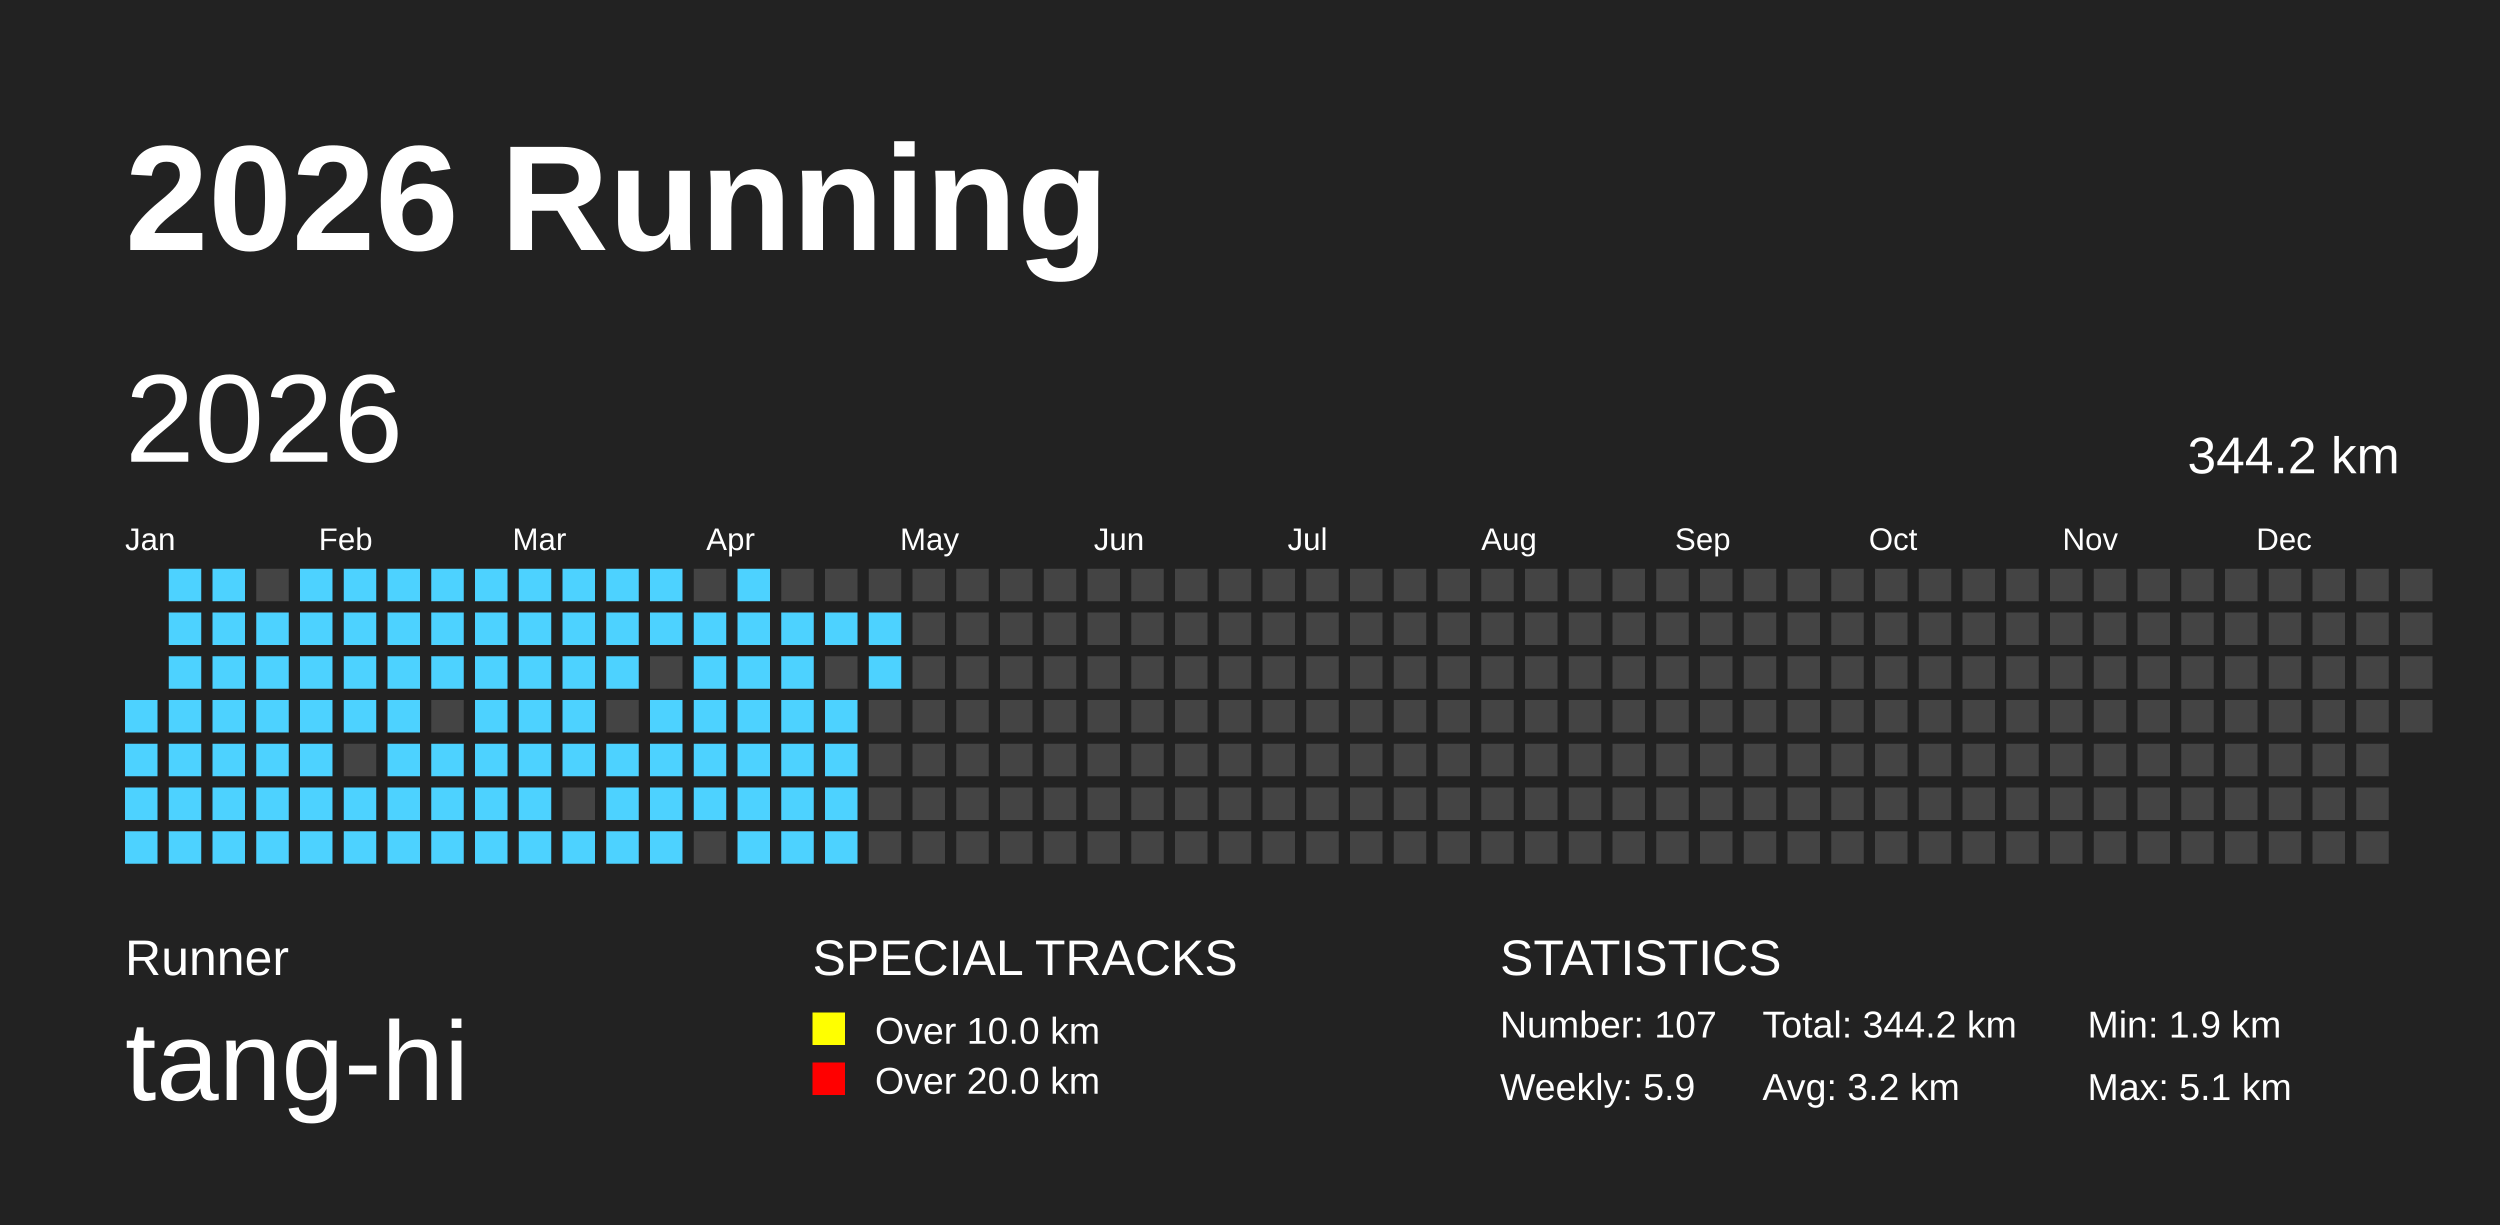
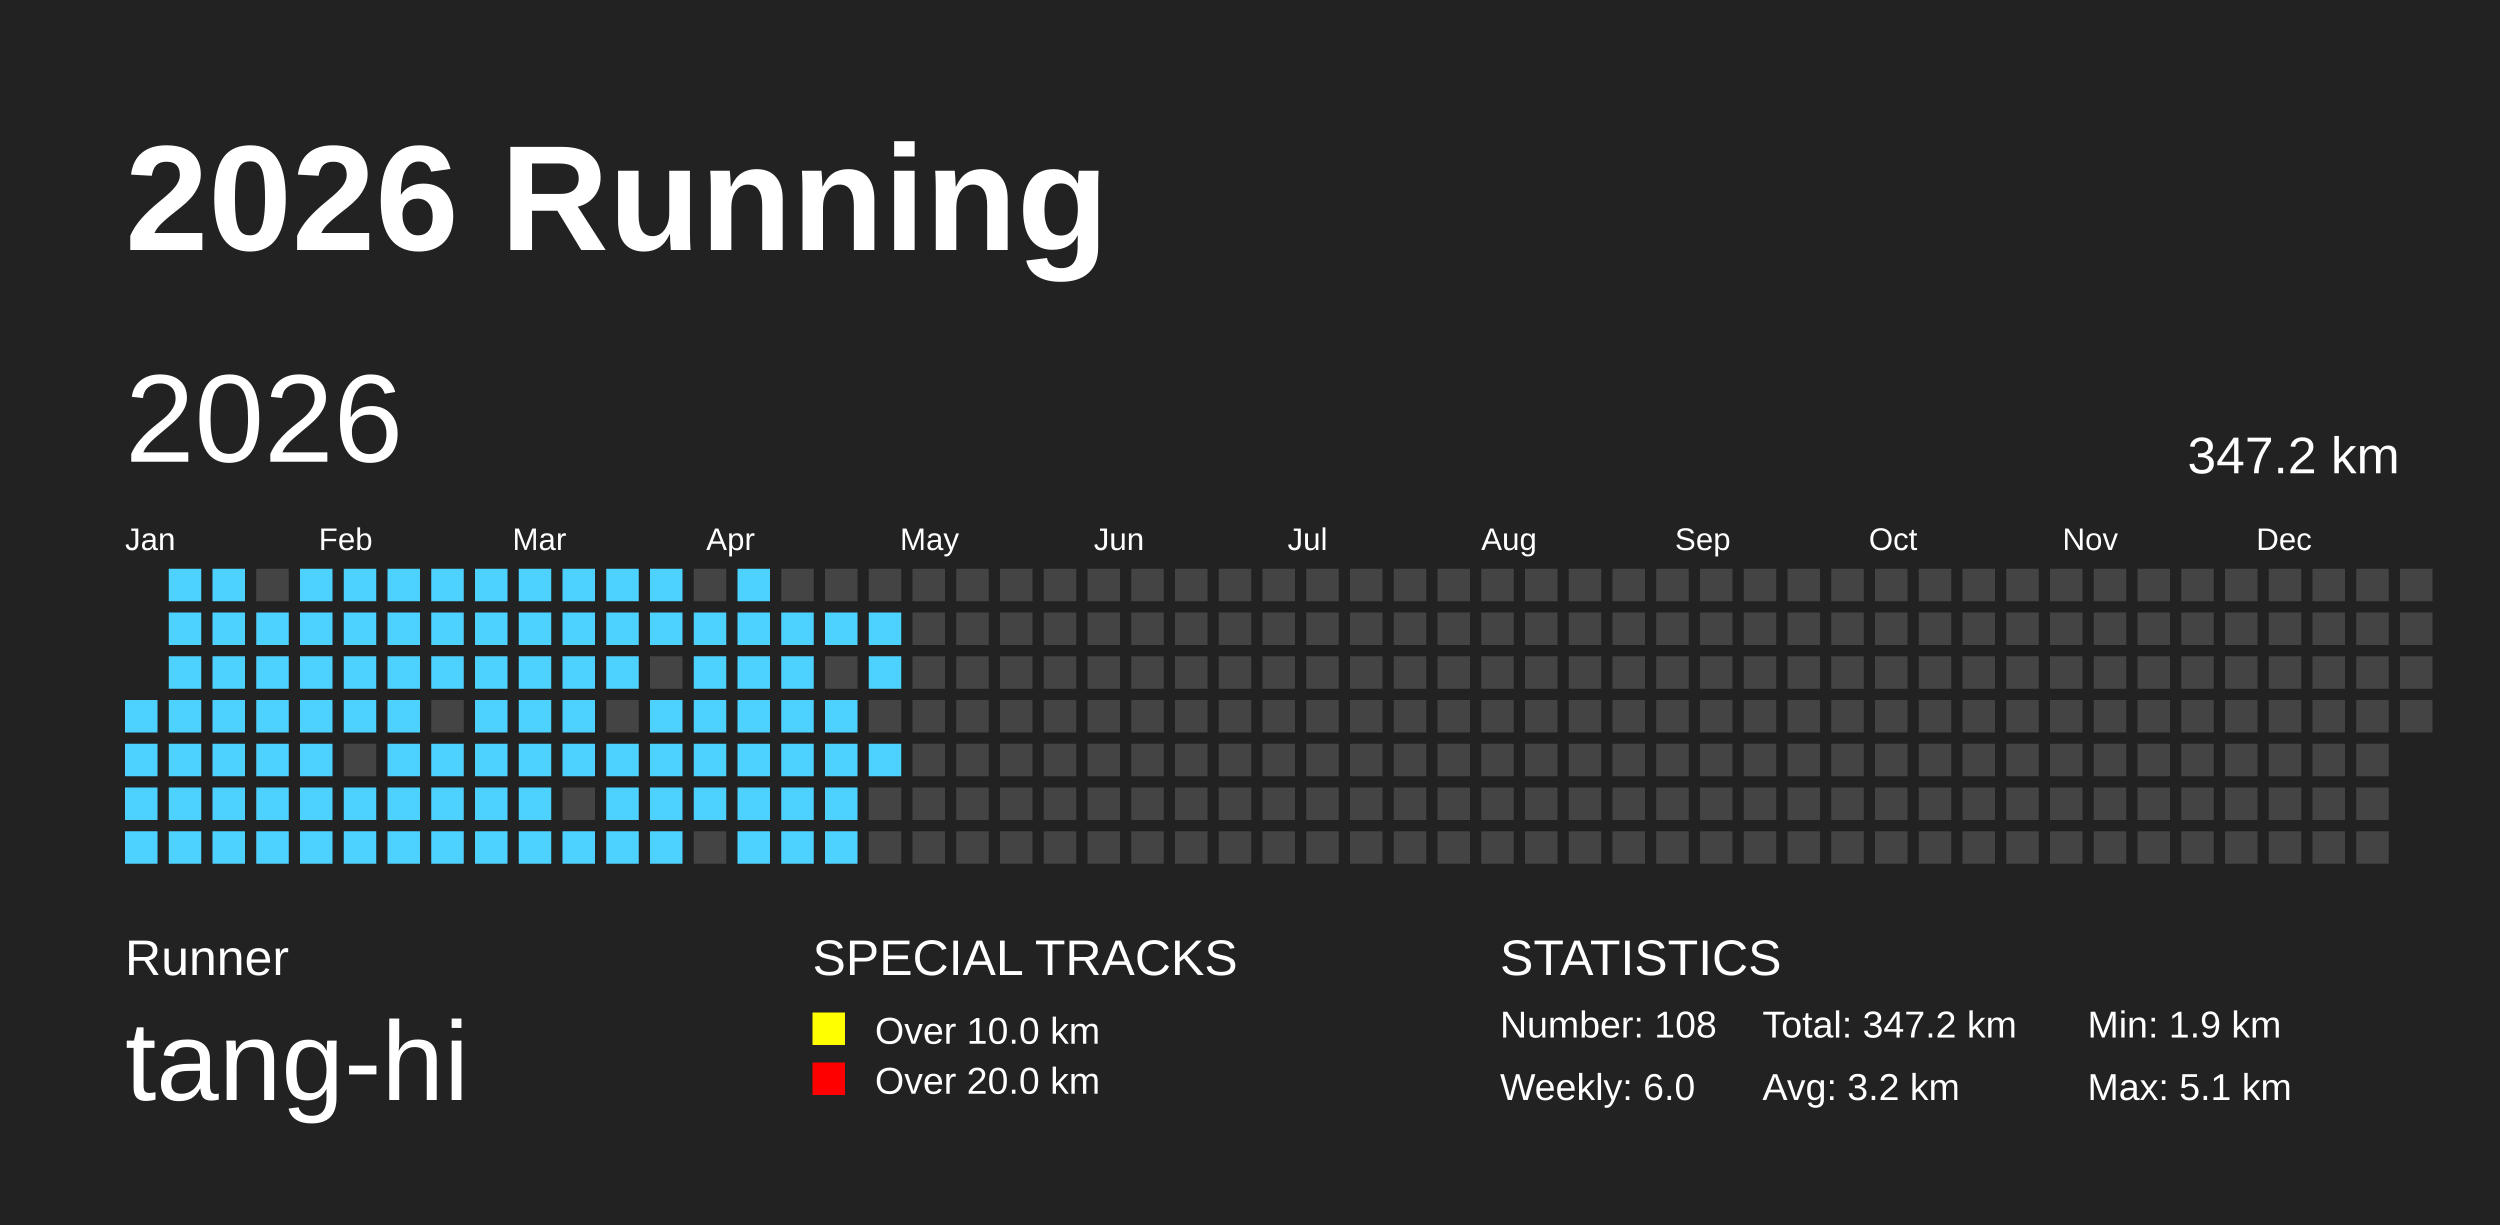
<svg xmlns="http://www.w3.org/2000/svg" baseProfile="full" height="98mm" version="1.1" viewBox="0,0,200,98" width="200mm">
  <defs />
  <rect fill="#222222" height="98" width="200" x="0" y="0" />
  <text fill="#FFFFFF" style="font-size:12px; font-family:Arial; font-weight:bold;" x="10" y="20">2026 Running</text>
  <text fill="#FFFFFF" style="font-size:4px; font-family:Arial" x="10" y="78">Runner</text>
  <text fill="#FFFFFF" style="font-size:9px; font-family:Arial" x="10" y="88">tang-hi</text>
  <text fill="#FFFFFF" style="font-size:4px; font-family:Arial" x="65" y="78">SPECIAL TRACKS</text>
  <rect fill="yellow" height="2.6" width="2.6" x="65" y="81" />
  <text fill="#FFFFFF" style="font-size:3px; font-family:Arial" x="70" y="83.5">Over 10.0 km</text>
  <rect fill="red" height="2.6" width="2.6" x="65" y="85" />
  <text fill="#FFFFFF" style="font-size:3px; font-family:Arial" x="70" y="87.5">Over 20.0 km</text>
  <text fill="#FFFFFF" style="font-size:4px; font-family:Arial" x="120" y="78">STATISTICS</text>
-   <text fill="#FFFFFF" style="font-size:3px; font-family:Arial" x="120" y="83">Number: 107</text>
-   <text fill="#FFFFFF" style="font-size:3px; font-family:Arial" x="120" y="88">Weekly: 5.9</text>
-   <text fill="#FFFFFF" style="font-size:3px; font-family:Arial" x="141" y="83">Total: 344.2 km</text>
+   <text fill="#FFFFFF" style="font-size:3px; font-family:Arial" x="120" y="83">Number: 108</text>
+   <text fill="#FFFFFF" style="font-size:3px; font-family:Arial" x="120" y="88">Weekly: 6.0</text>
+   <text fill="#FFFFFF" style="font-size:3px; font-family:Arial" x="141" y="83">Total: 347.2 km</text>
  <text fill="#FFFFFF" style="font-size:3px; font-family:Arial" x="141" y="88">Avg: 3.2 km</text>
  <text fill="#FFFFFF" style="font-size:3px; font-family:Arial" x="167" y="83">Min: 1.9 km</text>
  <text fill="#FFFFFF" style="font-size:3px; font-family:Arial" x="167" y="88">Max: 5.1 km</text>
  <text dominant-baseline="hanging" fill="#FFFFFF" style="font-size:10.0px; font-family:Arial;" x="10" y="30">2026</text>
-   <text dominant-baseline="hanging" fill="#FFFFFF" style="font-size:4.125px; font-family:Arial;" x="175" y="35">344.2 km</text>
+   <text dominant-baseline="hanging" fill="#FFFFFF" style="font-size:4.125px; font-family:Arial;" x="175" y="35">347.2 km</text>
  <text fill="#FFFFFF" style="font-size:2.5px; font-family:Arial" x="10.0" y="44">Jan</text>
  <text fill="#FFFFFF" style="font-size:2.5px; font-family:Arial" x="25.5" y="44">Feb</text>
  <text fill="#FFFFFF" style="font-size:2.5px; font-family:Arial" x="41.0" y="44">Mar</text>
  <text fill="#FFFFFF" style="font-size:2.5px; font-family:Arial" x="56.5" y="44">Apr</text>
  <text fill="#FFFFFF" style="font-size:2.5px; font-family:Arial" x="72.0" y="44">May</text>
  <text fill="#FFFFFF" style="font-size:2.5px; font-family:Arial" x="87.5" y="44">Jun</text>
  <text fill="#FFFFFF" style="font-size:2.5px; font-family:Arial" x="103.0" y="44">Jul</text>
  <text fill="#FFFFFF" style="font-size:2.5px; font-family:Arial" x="118.5" y="44">Aug</text>
  <text fill="#FFFFFF" style="font-size:2.5px; font-family:Arial" x="134.0" y="44">Sep</text>
  <text fill="#FFFFFF" style="font-size:2.5px; font-family:Arial" x="149.5" y="44">Oct</text>
  <text fill="#FFFFFF" style="font-size:2.5px; font-family:Arial" x="165.0" y="44">Nov</text>
  <text fill="#FFFFFF" style="font-size:2.5px; font-family:Arial" x="180.5" y="44">Dec</text>
  <rect fill="#4DD2FF" height="2.6" width="2.6" x="10.0" y="56.0" />
  <rect fill="#4DD2FF" height="2.6" width="2.6" x="10.0" y="59.5" />
  <rect fill="#4DD2FF" height="2.6" width="2.6" x="10.0" y="63.0" />
  <rect fill="#4DD2FF" height="2.6" width="2.6" x="10.0" y="66.5" />
  <rect fill="#4DD2FF" height="2.6" width="2.6" x="13.5" y="45.5" />
  <rect fill="#4DD2FF" height="2.6" width="2.6" x="13.5" y="49.0" />
  <rect fill="#4DD2FF" height="2.6" width="2.6" x="13.5" y="52.5" />
  <rect fill="#4DD2FF" height="2.6" width="2.6" x="13.5" y="56.0" />
  <rect fill="#4DD2FF" height="2.6" width="2.6" x="13.5" y="59.5" />
  <rect fill="#4DD2FF" height="2.6" width="2.6" x="13.5" y="63.0" />
  <rect fill="#4DD2FF" height="2.6" width="2.6" x="13.5" y="66.5" />
  <rect fill="#4DD2FF" height="2.6" width="2.6" x="17.0" y="45.5" />
  <rect fill="#4DD2FF" height="2.6" width="2.6" x="17.0" y="49.0" />
  <rect fill="#4DD2FF" height="2.6" width="2.6" x="17.0" y="52.5" />
  <rect fill="#4DD2FF" height="2.6" width="2.6" x="17.0" y="56.0" />
  <rect fill="#4DD2FF" height="2.6" width="2.6" x="17.0" y="59.5" />
  <rect fill="#4DD2FF" height="2.6" width="2.6" x="17.0" y="63.0" />
  <rect fill="#4DD2FF" height="2.6" width="2.6" x="17.0" y="66.5" />
  <rect fill="#444444" height="2.6" width="2.6" x="20.5" y="45.5" />
  <rect fill="#4DD2FF" height="2.6" width="2.6" x="20.5" y="49.0" />
  <rect fill="#4DD2FF" height="2.6" width="2.6" x="20.5" y="52.5" />
  <rect fill="#4DD2FF" height="2.6" width="2.6" x="20.5" y="56.0" />
  <rect fill="#4DD2FF" height="2.6" width="2.6" x="20.5" y="59.5" />
  <rect fill="#4DD2FF" height="2.6" width="2.6" x="20.5" y="63.0" />
  <rect fill="#4DD2FF" height="2.6" width="2.6" x="20.5" y="66.5" />
  <rect fill="#4DD2FF" height="2.6" width="2.6" x="24.0" y="45.5" />
  <rect fill="#4DD2FF" height="2.6" width="2.6" x="24.0" y="49.0" />
  <rect fill="#4DD2FF" height="2.6" width="2.6" x="24.0" y="52.5" />
  <rect fill="#4DD2FF" height="2.6" width="2.6" x="24.0" y="56.0" />
  <rect fill="#4DD2FF" height="2.6" width="2.6" x="24.0" y="59.5" />
  <rect fill="#4DD2FF" height="2.6" width="2.6" x="24.0" y="63.0" />
  <rect fill="#4DD2FF" height="2.6" width="2.6" x="24.0" y="66.5" />
  <rect fill="#4DD2FF" height="2.6" width="2.6" x="27.5" y="45.5" />
  <rect fill="#4DD2FF" height="2.6" width="2.6" x="27.5" y="49.0" />
  <rect fill="#4DD2FF" height="2.6" width="2.6" x="27.5" y="52.5" />
  <rect fill="#4DD2FF" height="2.6" width="2.6" x="27.5" y="56.0" />
  <rect fill="#444444" height="2.6" width="2.6" x="27.5" y="59.5" />
  <rect fill="#4DD2FF" height="2.6" width="2.6" x="27.5" y="63.0" />
  <rect fill="#4DD2FF" height="2.6" width="2.6" x="27.5" y="66.5" />
  <rect fill="#4DD2FF" height="2.6" width="2.6" x="31.0" y="45.5" />
  <rect fill="#4DD2FF" height="2.6" width="2.6" x="31.0" y="49.0" />
  <rect fill="#4DD2FF" height="2.6" width="2.6" x="31.0" y="52.5" />
  <rect fill="#4DD2FF" height="2.6" width="2.6" x="31.0" y="56.0" />
  <rect fill="#4DD2FF" height="2.6" width="2.6" x="31.0" y="59.5" />
  <rect fill="#4DD2FF" height="2.6" width="2.6" x="31.0" y="63.0" />
  <rect fill="#4DD2FF" height="2.6" width="2.6" x="31.0" y="66.5" />
  <rect fill="#4DD2FF" height="2.6" width="2.6" x="34.5" y="45.5" />
  <rect fill="#4DD2FF" height="2.6" width="2.6" x="34.5" y="49.0" />
  <rect fill="#4DD2FF" height="2.6" width="2.6" x="34.5" y="52.5" />
  <rect fill="#444444" height="2.6" width="2.6" x="34.5" y="56.0" />
  <rect fill="#4DD2FF" height="2.6" width="2.6" x="34.5" y="59.5" />
  <rect fill="#4DD2FF" height="2.6" width="2.6" x="34.5" y="63.0" />
  <rect fill="#4DD2FF" height="2.6" width="2.6" x="34.5" y="66.5" />
  <rect fill="#4DD2FF" height="2.6" width="2.6" x="38.0" y="45.5" />
  <rect fill="#4DD2FF" height="2.6" width="2.6" x="38.0" y="49.0" />
  <rect fill="#4DD2FF" height="2.6" width="2.6" x="38.0" y="52.5" />
  <rect fill="#4DD2FF" height="2.6" width="2.6" x="38.0" y="56.0" />
  <rect fill="#4DD2FF" height="2.6" width="2.6" x="38.0" y="59.5" />
  <rect fill="#4DD2FF" height="2.6" width="2.6" x="38.0" y="63.0" />
  <rect fill="#4DD2FF" height="2.6" width="2.6" x="38.0" y="66.5" />
  <rect fill="#4DD2FF" height="2.6" width="2.6" x="41.5" y="45.5" />
  <rect fill="#4DD2FF" height="2.6" width="2.6" x="41.5" y="49.0" />
  <rect fill="#4DD2FF" height="2.6" width="2.6" x="41.5" y="52.5" />
  <rect fill="#4DD2FF" height="2.6" width="2.6" x="41.5" y="56.0" />
  <rect fill="#4DD2FF" height="2.6" width="2.6" x="41.5" y="59.5" />
  <rect fill="#4DD2FF" height="2.6" width="2.6" x="41.5" y="63.0" />
  <rect fill="#4DD2FF" height="2.6" width="2.6" x="41.5" y="66.5" />
  <rect fill="#4DD2FF" height="2.6" width="2.6" x="45.0" y="45.5" />
  <rect fill="#4DD2FF" height="2.6" width="2.6" x="45.0" y="49.0" />
  <rect fill="#4DD2FF" height="2.6" width="2.6" x="45.0" y="52.5" />
  <rect fill="#4DD2FF" height="2.6" width="2.6" x="45.0" y="56.0" />
  <rect fill="#4DD2FF" height="2.6" width="2.6" x="45.0" y="59.5" />
  <rect fill="#444444" height="2.6" width="2.6" x="45.0" y="63.0" />
  <rect fill="#4DD2FF" height="2.6" width="2.6" x="45.0" y="66.5" />
  <rect fill="#4DD2FF" height="2.6" width="2.6" x="48.5" y="45.5" />
  <rect fill="#4DD2FF" height="2.6" width="2.6" x="48.5" y="49.0" />
  <rect fill="#4DD2FF" height="2.6" width="2.6" x="48.5" y="52.5" />
  <rect fill="#444444" height="2.6" width="2.6" x="48.5" y="56.0" />
  <rect fill="#4DD2FF" height="2.6" width="2.6" x="48.5" y="59.5" />
  <rect fill="#4DD2FF" height="2.6" width="2.6" x="48.5" y="63.0" />
  <rect fill="#4DD2FF" height="2.6" width="2.6" x="48.5" y="66.5" />
  <rect fill="#4DD2FF" height="2.6" width="2.6" x="52.0" y="45.5" />
  <rect fill="#4DD2FF" height="2.6" width="2.6" x="52.0" y="49.0" />
  <rect fill="#444444" height="2.6" width="2.6" x="52.0" y="52.5" />
  <rect fill="#4DD2FF" height="2.6" width="2.6" x="52.0" y="56.0" />
  <rect fill="#4DD2FF" height="2.6" width="2.6" x="52.0" y="59.5" />
  <rect fill="#4DD2FF" height="2.6" width="2.6" x="52.0" y="63.0" />
  <rect fill="#4DD2FF" height="2.6" width="2.6" x="52.0" y="66.5" />
  <rect fill="#444444" height="2.6" width="2.6" x="55.5" y="45.5" />
  <rect fill="#4DD2FF" height="2.6" width="2.6" x="55.5" y="49.0" />
  <rect fill="#4DD2FF" height="2.6" width="2.6" x="55.5" y="52.5" />
  <rect fill="#4DD2FF" height="2.6" width="2.6" x="55.5" y="56.0" />
  <rect fill="#4DD2FF" height="2.6" width="2.6" x="55.5" y="59.5" />
  <rect fill="#4DD2FF" height="2.6" width="2.6" x="55.5" y="63.0" />
  <rect fill="#444444" height="2.6" width="2.6" x="55.5" y="66.5" />
  <rect fill="#4DD2FF" height="2.6" width="2.6" x="59.0" y="45.5" />
  <rect fill="#4DD2FF" height="2.6" width="2.6" x="59.0" y="49.0" />
  <rect fill="#4DD2FF" height="2.6" width="2.6" x="59.0" y="52.5" />
  <rect fill="#4DD2FF" height="2.6" width="2.6" x="59.0" y="56.0" />
  <rect fill="#4DD2FF" height="2.6" width="2.6" x="59.0" y="59.5" />
  <rect fill="#4DD2FF" height="2.6" width="2.6" x="59.0" y="63.0" />
  <rect fill="#4DD2FF" height="2.6" width="2.6" x="59.0" y="66.5" />
  <rect fill="#444444" height="2.6" width="2.6" x="62.5" y="45.5" />
  <rect fill="#4DD2FF" height="2.6" width="2.6" x="62.5" y="49.0" />
  <rect fill="#4DD2FF" height="2.6" width="2.6" x="62.5" y="52.5" />
  <rect fill="#4DD2FF" height="2.6" width="2.6" x="62.5" y="56.0" />
  <rect fill="#4DD2FF" height="2.6" width="2.6" x="62.5" y="59.5" />
  <rect fill="#4DD2FF" height="2.6" width="2.6" x="62.5" y="63.0" />
  <rect fill="#4DD2FF" height="2.6" width="2.6" x="62.5" y="66.5" />
  <rect fill="#444444" height="2.6" width="2.6" x="66.0" y="45.5" />
  <rect fill="#4DD2FF" height="2.6" width="2.6" x="66.0" y="49.0" />
  <rect fill="#444444" height="2.6" width="2.6" x="66.0" y="52.5" />
  <rect fill="#4DD2FF" height="2.6" width="2.6" x="66.0" y="56.0" />
  <rect fill="#4DD2FF" height="2.6" width="2.6" x="66.0" y="59.5" />
  <rect fill="#4DD2FF" height="2.6" width="2.6" x="66.0" y="63.0" />
  <rect fill="#4DD2FF" height="2.6" width="2.6" x="66.0" y="66.5" />
  <rect fill="#444444" height="2.6" width="2.6" x="69.5" y="45.5" />
  <rect fill="#4DD2FF" height="2.6" width="2.6" x="69.5" y="49.0" />
  <rect fill="#4DD2FF" height="2.6" width="2.6" x="69.5" y="52.5" />
  <rect fill="#444444" height="2.6" width="2.6" x="69.5" y="56.0" />
-   <rect fill="#444444" height="2.6" width="2.6" x="69.5" y="59.5" />
+   <rect fill="#4DD2FF" height="2.6" width="2.6" x="69.5" y="59.5" />
  <rect fill="#444444" height="2.6" width="2.6" x="69.5" y="63.0" />
  <rect fill="#444444" height="2.6" width="2.6" x="69.5" y="66.5" />
  <rect fill="#444444" height="2.6" width="2.6" x="73.0" y="45.5" />
  <rect fill="#444444" height="2.6" width="2.6" x="73.0" y="49.0" />
  <rect fill="#444444" height="2.6" width="2.6" x="73.0" y="52.5" />
  <rect fill="#444444" height="2.6" width="2.6" x="73.0" y="56.0" />
  <rect fill="#444444" height="2.6" width="2.6" x="73.0" y="59.5" />
  <rect fill="#444444" height="2.6" width="2.6" x="73.0" y="63.0" />
  <rect fill="#444444" height="2.6" width="2.6" x="73.0" y="66.5" />
  <rect fill="#444444" height="2.6" width="2.6" x="76.5" y="45.5" />
  <rect fill="#444444" height="2.6" width="2.6" x="76.5" y="49.0" />
  <rect fill="#444444" height="2.6" width="2.6" x="76.5" y="52.5" />
  <rect fill="#444444" height="2.6" width="2.6" x="76.5" y="56.0" />
  <rect fill="#444444" height="2.6" width="2.6" x="76.5" y="59.5" />
  <rect fill="#444444" height="2.6" width="2.6" x="76.5" y="63.0" />
  <rect fill="#444444" height="2.6" width="2.6" x="76.5" y="66.5" />
  <rect fill="#444444" height="2.6" width="2.6" x="80.0" y="45.5" />
  <rect fill="#444444" height="2.6" width="2.6" x="80.0" y="49.0" />
  <rect fill="#444444" height="2.6" width="2.6" x="80.0" y="52.5" />
  <rect fill="#444444" height="2.6" width="2.6" x="80.0" y="56.0" />
  <rect fill="#444444" height="2.6" width="2.6" x="80.0" y="59.5" />
  <rect fill="#444444" height="2.6" width="2.6" x="80.0" y="63.0" />
  <rect fill="#444444" height="2.6" width="2.6" x="80.0" y="66.5" />
  <rect fill="#444444" height="2.6" width="2.6" x="83.5" y="45.5" />
  <rect fill="#444444" height="2.6" width="2.6" x="83.5" y="49.0" />
  <rect fill="#444444" height="2.6" width="2.6" x="83.5" y="52.5" />
  <rect fill="#444444" height="2.6" width="2.6" x="83.5" y="56.0" />
  <rect fill="#444444" height="2.6" width="2.6" x="83.5" y="59.5" />
  <rect fill="#444444" height="2.6" width="2.6" x="83.5" y="63.0" />
  <rect fill="#444444" height="2.6" width="2.6" x="83.5" y="66.5" />
  <rect fill="#444444" height="2.6" width="2.6" x="87.0" y="45.5" />
  <rect fill="#444444" height="2.6" width="2.6" x="87.0" y="49.0" />
  <rect fill="#444444" height="2.6" width="2.6" x="87.0" y="52.5" />
  <rect fill="#444444" height="2.6" width="2.6" x="87.0" y="56.0" />
  <rect fill="#444444" height="2.6" width="2.6" x="87.0" y="59.5" />
  <rect fill="#444444" height="2.6" width="2.6" x="87.0" y="63.0" />
  <rect fill="#444444" height="2.6" width="2.6" x="87.0" y="66.5" />
  <rect fill="#444444" height="2.6" width="2.6" x="90.5" y="45.5" />
  <rect fill="#444444" height="2.6" width="2.6" x="90.5" y="49.0" />
  <rect fill="#444444" height="2.6" width="2.6" x="90.5" y="52.5" />
  <rect fill="#444444" height="2.6" width="2.6" x="90.5" y="56.0" />
  <rect fill="#444444" height="2.6" width="2.6" x="90.5" y="59.5" />
  <rect fill="#444444" height="2.6" width="2.6" x="90.5" y="63.0" />
  <rect fill="#444444" height="2.6" width="2.6" x="90.5" y="66.5" />
  <rect fill="#444444" height="2.6" width="2.6" x="94.0" y="45.5" />
  <rect fill="#444444" height="2.6" width="2.6" x="94.0" y="49.0" />
  <rect fill="#444444" height="2.6" width="2.6" x="94.0" y="52.5" />
  <rect fill="#444444" height="2.6" width="2.6" x="94.0" y="56.0" />
  <rect fill="#444444" height="2.6" width="2.6" x="94.0" y="59.5" />
  <rect fill="#444444" height="2.6" width="2.6" x="94.0" y="63.0" />
  <rect fill="#444444" height="2.6" width="2.6" x="94.0" y="66.5" />
  <rect fill="#444444" height="2.6" width="2.6" x="97.5" y="45.5" />
  <rect fill="#444444" height="2.6" width="2.6" x="97.5" y="49.0" />
  <rect fill="#444444" height="2.6" width="2.6" x="97.5" y="52.5" />
  <rect fill="#444444" height="2.6" width="2.6" x="97.5" y="56.0" />
  <rect fill="#444444" height="2.6" width="2.6" x="97.5" y="59.5" />
  <rect fill="#444444" height="2.6" width="2.6" x="97.5" y="63.0" />
  <rect fill="#444444" height="2.6" width="2.6" x="97.5" y="66.5" />
  <rect fill="#444444" height="2.6" width="2.6" x="101.0" y="45.5" />
  <rect fill="#444444" height="2.6" width="2.6" x="101.0" y="49.0" />
  <rect fill="#444444" height="2.6" width="2.6" x="101.0" y="52.5" />
  <rect fill="#444444" height="2.6" width="2.6" x="101.0" y="56.0" />
  <rect fill="#444444" height="2.6" width="2.6" x="101.0" y="59.5" />
  <rect fill="#444444" height="2.6" width="2.6" x="101.0" y="63.0" />
  <rect fill="#444444" height="2.6" width="2.6" x="101.0" y="66.5" />
  <rect fill="#444444" height="2.6" width="2.6" x="104.5" y="45.5" />
  <rect fill="#444444" height="2.6" width="2.6" x="104.5" y="49.0" />
  <rect fill="#444444" height="2.6" width="2.6" x="104.5" y="52.5" />
  <rect fill="#444444" height="2.6" width="2.6" x="104.5" y="56.0" />
  <rect fill="#444444" height="2.6" width="2.6" x="104.5" y="59.5" />
  <rect fill="#444444" height="2.6" width="2.6" x="104.5" y="63.0" />
  <rect fill="#444444" height="2.6" width="2.6" x="104.5" y="66.5" />
  <rect fill="#444444" height="2.6" width="2.6" x="108.0" y="45.5" />
  <rect fill="#444444" height="2.6" width="2.6" x="108.0" y="49.0" />
  <rect fill="#444444" height="2.6" width="2.6" x="108.0" y="52.5" />
  <rect fill="#444444" height="2.6" width="2.6" x="108.0" y="56.0" />
  <rect fill="#444444" height="2.6" width="2.6" x="108.0" y="59.5" />
  <rect fill="#444444" height="2.6" width="2.6" x="108.0" y="63.0" />
  <rect fill="#444444" height="2.6" width="2.6" x="108.0" y="66.5" />
  <rect fill="#444444" height="2.6" width="2.6" x="111.5" y="45.5" />
  <rect fill="#444444" height="2.6" width="2.6" x="111.5" y="49.0" />
  <rect fill="#444444" height="2.6" width="2.6" x="111.5" y="52.5" />
  <rect fill="#444444" height="2.6" width="2.6" x="111.5" y="56.0" />
  <rect fill="#444444" height="2.6" width="2.6" x="111.5" y="59.5" />
  <rect fill="#444444" height="2.6" width="2.6" x="111.5" y="63.0" />
  <rect fill="#444444" height="2.6" width="2.6" x="111.5" y="66.5" />
  <rect fill="#444444" height="2.6" width="2.6" x="115.0" y="45.5" />
  <rect fill="#444444" height="2.6" width="2.6" x="115.0" y="49.0" />
  <rect fill="#444444" height="2.6" width="2.6" x="115.0" y="52.5" />
  <rect fill="#444444" height="2.6" width="2.6" x="115.0" y="56.0" />
  <rect fill="#444444" height="2.6" width="2.6" x="115.0" y="59.5" />
  <rect fill="#444444" height="2.6" width="2.6" x="115.0" y="63.0" />
  <rect fill="#444444" height="2.6" width="2.6" x="115.0" y="66.5" />
  <rect fill="#444444" height="2.6" width="2.6" x="118.5" y="45.5" />
  <rect fill="#444444" height="2.6" width="2.6" x="118.5" y="49.0" />
  <rect fill="#444444" height="2.6" width="2.6" x="118.5" y="52.5" />
  <rect fill="#444444" height="2.6" width="2.6" x="118.5" y="56.0" />
  <rect fill="#444444" height="2.6" width="2.6" x="118.5" y="59.5" />
  <rect fill="#444444" height="2.6" width="2.6" x="118.5" y="63.0" />
  <rect fill="#444444" height="2.6" width="2.6" x="118.5" y="66.5" />
  <rect fill="#444444" height="2.6" width="2.6" x="122.0" y="45.5" />
  <rect fill="#444444" height="2.6" width="2.6" x="122.0" y="49.0" />
  <rect fill="#444444" height="2.6" width="2.6" x="122.0" y="52.5" />
  <rect fill="#444444" height="2.6" width="2.6" x="122.0" y="56.0" />
  <rect fill="#444444" height="2.6" width="2.6" x="122.0" y="59.5" />
  <rect fill="#444444" height="2.6" width="2.6" x="122.0" y="63.0" />
  <rect fill="#444444" height="2.6" width="2.6" x="122.0" y="66.5" />
  <rect fill="#444444" height="2.6" width="2.6" x="125.5" y="45.5" />
  <rect fill="#444444" height="2.6" width="2.6" x="125.5" y="49.0" />
  <rect fill="#444444" height="2.6" width="2.6" x="125.5" y="52.5" />
  <rect fill="#444444" height="2.6" width="2.6" x="125.5" y="56.0" />
  <rect fill="#444444" height="2.6" width="2.6" x="125.5" y="59.5" />
  <rect fill="#444444" height="2.6" width="2.6" x="125.5" y="63.0" />
  <rect fill="#444444" height="2.6" width="2.6" x="125.5" y="66.5" />
  <rect fill="#444444" height="2.6" width="2.6" x="129.0" y="45.5" />
  <rect fill="#444444" height="2.6" width="2.6" x="129.0" y="49.0" />
  <rect fill="#444444" height="2.6" width="2.6" x="129.0" y="52.5" />
  <rect fill="#444444" height="2.6" width="2.6" x="129.0" y="56.0" />
  <rect fill="#444444" height="2.6" width="2.6" x="129.0" y="59.5" />
  <rect fill="#444444" height="2.6" width="2.6" x="129.0" y="63.0" />
  <rect fill="#444444" height="2.6" width="2.6" x="129.0" y="66.5" />
  <rect fill="#444444" height="2.6" width="2.6" x="132.5" y="45.5" />
  <rect fill="#444444" height="2.6" width="2.6" x="132.5" y="49.0" />
  <rect fill="#444444" height="2.6" width="2.6" x="132.5" y="52.5" />
  <rect fill="#444444" height="2.6" width="2.6" x="132.5" y="56.0" />
  <rect fill="#444444" height="2.6" width="2.6" x="132.5" y="59.5" />
  <rect fill="#444444" height="2.6" width="2.6" x="132.5" y="63.0" />
  <rect fill="#444444" height="2.6" width="2.6" x="132.5" y="66.5" />
  <rect fill="#444444" height="2.6" width="2.6" x="136.0" y="45.5" />
  <rect fill="#444444" height="2.6" width="2.6" x="136.0" y="49.0" />
  <rect fill="#444444" height="2.6" width="2.6" x="136.0" y="52.5" />
  <rect fill="#444444" height="2.6" width="2.6" x="136.0" y="56.0" />
  <rect fill="#444444" height="2.6" width="2.6" x="136.0" y="59.5" />
  <rect fill="#444444" height="2.6" width="2.6" x="136.0" y="63.0" />
  <rect fill="#444444" height="2.6" width="2.6" x="136.0" y="66.5" />
  <rect fill="#444444" height="2.6" width="2.6" x="139.5" y="45.5" />
  <rect fill="#444444" height="2.6" width="2.6" x="139.5" y="49.0" />
  <rect fill="#444444" height="2.6" width="2.6" x="139.5" y="52.5" />
  <rect fill="#444444" height="2.6" width="2.6" x="139.5" y="56.0" />
  <rect fill="#444444" height="2.6" width="2.6" x="139.5" y="59.5" />
  <rect fill="#444444" height="2.6" width="2.6" x="139.5" y="63.0" />
  <rect fill="#444444" height="2.6" width="2.6" x="139.5" y="66.5" />
  <rect fill="#444444" height="2.6" width="2.6" x="143.0" y="45.5" />
  <rect fill="#444444" height="2.6" width="2.6" x="143.0" y="49.0" />
  <rect fill="#444444" height="2.6" width="2.6" x="143.0" y="52.5" />
  <rect fill="#444444" height="2.6" width="2.6" x="143.0" y="56.0" />
  <rect fill="#444444" height="2.6" width="2.6" x="143.0" y="59.5" />
  <rect fill="#444444" height="2.6" width="2.6" x="143.0" y="63.0" />
  <rect fill="#444444" height="2.6" width="2.6" x="143.0" y="66.5" />
  <rect fill="#444444" height="2.6" width="2.6" x="146.5" y="45.5" />
  <rect fill="#444444" height="2.6" width="2.6" x="146.5" y="49.0" />
  <rect fill="#444444" height="2.6" width="2.6" x="146.5" y="52.5" />
  <rect fill="#444444" height="2.6" width="2.6" x="146.5" y="56.0" />
  <rect fill="#444444" height="2.6" width="2.6" x="146.5" y="59.5" />
  <rect fill="#444444" height="2.6" width="2.6" x="146.5" y="63.0" />
  <rect fill="#444444" height="2.6" width="2.6" x="146.5" y="66.5" />
  <rect fill="#444444" height="2.6" width="2.6" x="150.0" y="45.5" />
  <rect fill="#444444" height="2.6" width="2.6" x="150.0" y="49.0" />
  <rect fill="#444444" height="2.6" width="2.6" x="150.0" y="52.5" />
  <rect fill="#444444" height="2.6" width="2.6" x="150.0" y="56.0" />
  <rect fill="#444444" height="2.6" width="2.6" x="150.0" y="59.5" />
  <rect fill="#444444" height="2.6" width="2.6" x="150.0" y="63.0" />
  <rect fill="#444444" height="2.6" width="2.6" x="150.0" y="66.5" />
  <rect fill="#444444" height="2.6" width="2.6" x="153.5" y="45.5" />
  <rect fill="#444444" height="2.6" width="2.6" x="153.5" y="49.0" />
  <rect fill="#444444" height="2.6" width="2.6" x="153.5" y="52.5" />
  <rect fill="#444444" height="2.6" width="2.6" x="153.5" y="56.0" />
  <rect fill="#444444" height="2.6" width="2.6" x="153.5" y="59.5" />
  <rect fill="#444444" height="2.6" width="2.6" x="153.5" y="63.0" />
  <rect fill="#444444" height="2.6" width="2.6" x="153.5" y="66.5" />
  <rect fill="#444444" height="2.6" width="2.6" x="157.0" y="45.5" />
  <rect fill="#444444" height="2.6" width="2.6" x="157.0" y="49.0" />
  <rect fill="#444444" height="2.6" width="2.6" x="157.0" y="52.5" />
  <rect fill="#444444" height="2.6" width="2.6" x="157.0" y="56.0" />
  <rect fill="#444444" height="2.6" width="2.6" x="157.0" y="59.5" />
  <rect fill="#444444" height="2.6" width="2.6" x="157.0" y="63.0" />
  <rect fill="#444444" height="2.6" width="2.6" x="157.0" y="66.5" />
  <rect fill="#444444" height="2.6" width="2.6" x="160.5" y="45.5" />
  <rect fill="#444444" height="2.6" width="2.6" x="160.5" y="49.0" />
  <rect fill="#444444" height="2.6" width="2.6" x="160.5" y="52.5" />
  <rect fill="#444444" height="2.6" width="2.6" x="160.5" y="56.0" />
  <rect fill="#444444" height="2.6" width="2.6" x="160.5" y="59.5" />
  <rect fill="#444444" height="2.6" width="2.6" x="160.5" y="63.0" />
  <rect fill="#444444" height="2.6" width="2.6" x="160.5" y="66.5" />
  <rect fill="#444444" height="2.6" width="2.6" x="164.0" y="45.5" />
  <rect fill="#444444" height="2.6" width="2.6" x="164.0" y="49.0" />
  <rect fill="#444444" height="2.6" width="2.6" x="164.0" y="52.5" />
  <rect fill="#444444" height="2.6" width="2.6" x="164.0" y="56.0" />
  <rect fill="#444444" height="2.6" width="2.6" x="164.0" y="59.5" />
  <rect fill="#444444" height="2.6" width="2.6" x="164.0" y="63.0" />
  <rect fill="#444444" height="2.6" width="2.6" x="164.0" y="66.5" />
  <rect fill="#444444" height="2.6" width="2.6" x="167.5" y="45.5" />
  <rect fill="#444444" height="2.6" width="2.6" x="167.5" y="49.0" />
  <rect fill="#444444" height="2.6" width="2.6" x="167.5" y="52.5" />
  <rect fill="#444444" height="2.6" width="2.6" x="167.5" y="56.0" />
  <rect fill="#444444" height="2.6" width="2.6" x="167.5" y="59.5" />
  <rect fill="#444444" height="2.6" width="2.6" x="167.5" y="63.0" />
  <rect fill="#444444" height="2.6" width="2.6" x="167.5" y="66.5" />
  <rect fill="#444444" height="2.6" width="2.6" x="171.0" y="45.5" />
  <rect fill="#444444" height="2.6" width="2.6" x="171.0" y="49.0" />
  <rect fill="#444444" height="2.6" width="2.6" x="171.0" y="52.5" />
  <rect fill="#444444" height="2.6" width="2.6" x="171.0" y="56.0" />
  <rect fill="#444444" height="2.6" width="2.6" x="171.0" y="59.5" />
  <rect fill="#444444" height="2.6" width="2.6" x="171.0" y="63.0" />
  <rect fill="#444444" height="2.6" width="2.6" x="171.0" y="66.5" />
  <rect fill="#444444" height="2.6" width="2.6" x="174.5" y="45.5" />
  <rect fill="#444444" height="2.6" width="2.6" x="174.5" y="49.0" />
  <rect fill="#444444" height="2.6" width="2.6" x="174.5" y="52.5" />
  <rect fill="#444444" height="2.6" width="2.6" x="174.5" y="56.0" />
  <rect fill="#444444" height="2.6" width="2.6" x="174.5" y="59.5" />
  <rect fill="#444444" height="2.6" width="2.6" x="174.5" y="63.0" />
  <rect fill="#444444" height="2.6" width="2.6" x="174.5" y="66.5" />
  <rect fill="#444444" height="2.6" width="2.6" x="178.0" y="45.5" />
  <rect fill="#444444" height="2.6" width="2.6" x="178.0" y="49.0" />
  <rect fill="#444444" height="2.6" width="2.6" x="178.0" y="52.5" />
  <rect fill="#444444" height="2.6" width="2.6" x="178.0" y="56.0" />
  <rect fill="#444444" height="2.6" width="2.6" x="178.0" y="59.5" />
  <rect fill="#444444" height="2.6" width="2.6" x="178.0" y="63.0" />
  <rect fill="#444444" height="2.6" width="2.6" x="178.0" y="66.5" />
  <rect fill="#444444" height="2.6" width="2.6" x="181.5" y="45.5" />
  <rect fill="#444444" height="2.6" width="2.6" x="181.5" y="49.0" />
  <rect fill="#444444" height="2.6" width="2.6" x="181.5" y="52.5" />
  <rect fill="#444444" height="2.6" width="2.6" x="181.5" y="56.0" />
  <rect fill="#444444" height="2.6" width="2.6" x="181.5" y="59.5" />
  <rect fill="#444444" height="2.6" width="2.6" x="181.5" y="63.0" />
  <rect fill="#444444" height="2.6" width="2.6" x="181.5" y="66.5" />
  <rect fill="#444444" height="2.6" width="2.6" x="185.0" y="45.5" />
  <rect fill="#444444" height="2.6" width="2.6" x="185.0" y="49.0" />
  <rect fill="#444444" height="2.6" width="2.6" x="185.0" y="52.5" />
  <rect fill="#444444" height="2.6" width="2.6" x="185.0" y="56.0" />
  <rect fill="#444444" height="2.6" width="2.6" x="185.0" y="59.5" />
  <rect fill="#444444" height="2.6" width="2.6" x="185.0" y="63.0" />
  <rect fill="#444444" height="2.6" width="2.6" x="185.0" y="66.5" />
  <rect fill="#444444" height="2.6" width="2.6" x="188.5" y="45.5" />
  <rect fill="#444444" height="2.6" width="2.6" x="188.5" y="49.0" />
  <rect fill="#444444" height="2.6" width="2.6" x="188.5" y="52.5" />
  <rect fill="#444444" height="2.6" width="2.6" x="188.5" y="56.0" />
  <rect fill="#444444" height="2.6" width="2.6" x="188.5" y="59.5" />
  <rect fill="#444444" height="2.6" width="2.6" x="188.5" y="63.0" />
  <rect fill="#444444" height="2.6" width="2.6" x="188.5" y="66.5" />
  <rect fill="#444444" height="2.6" width="2.6" x="192.0" y="45.5" />
  <rect fill="#444444" height="2.6" width="2.6" x="192.0" y="49.0" />
  <rect fill="#444444" height="2.6" width="2.6" x="192.0" y="52.5" />
  <rect fill="#444444" height="2.6" width="2.6" x="192.0" y="56.0" />
</svg>
